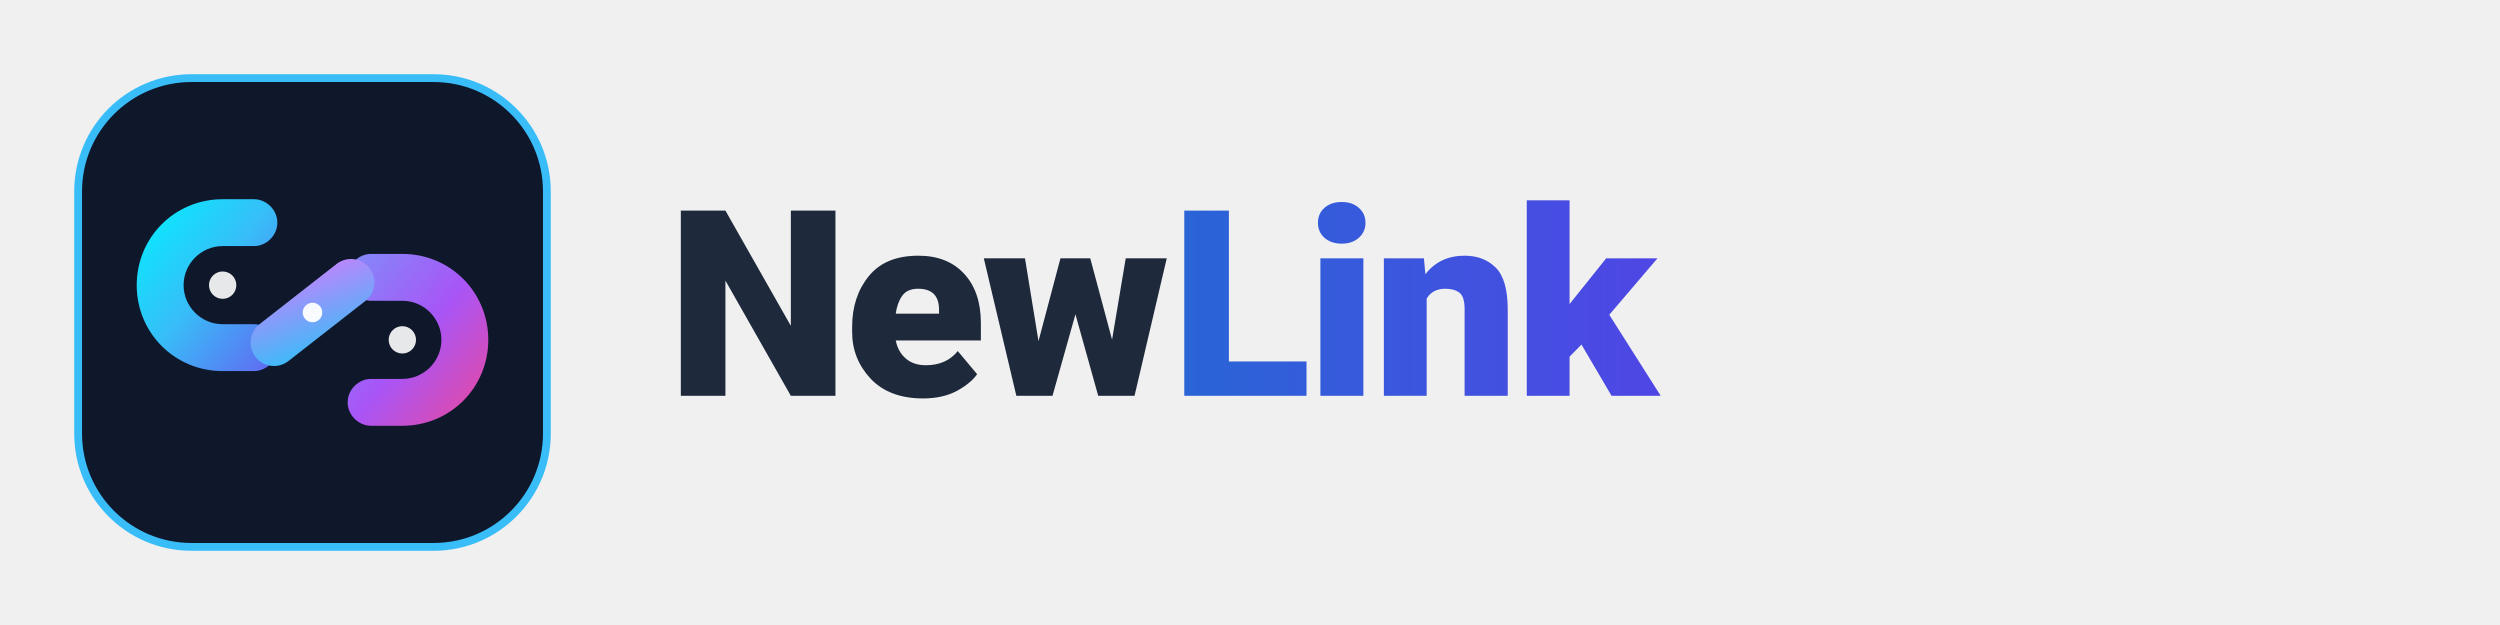
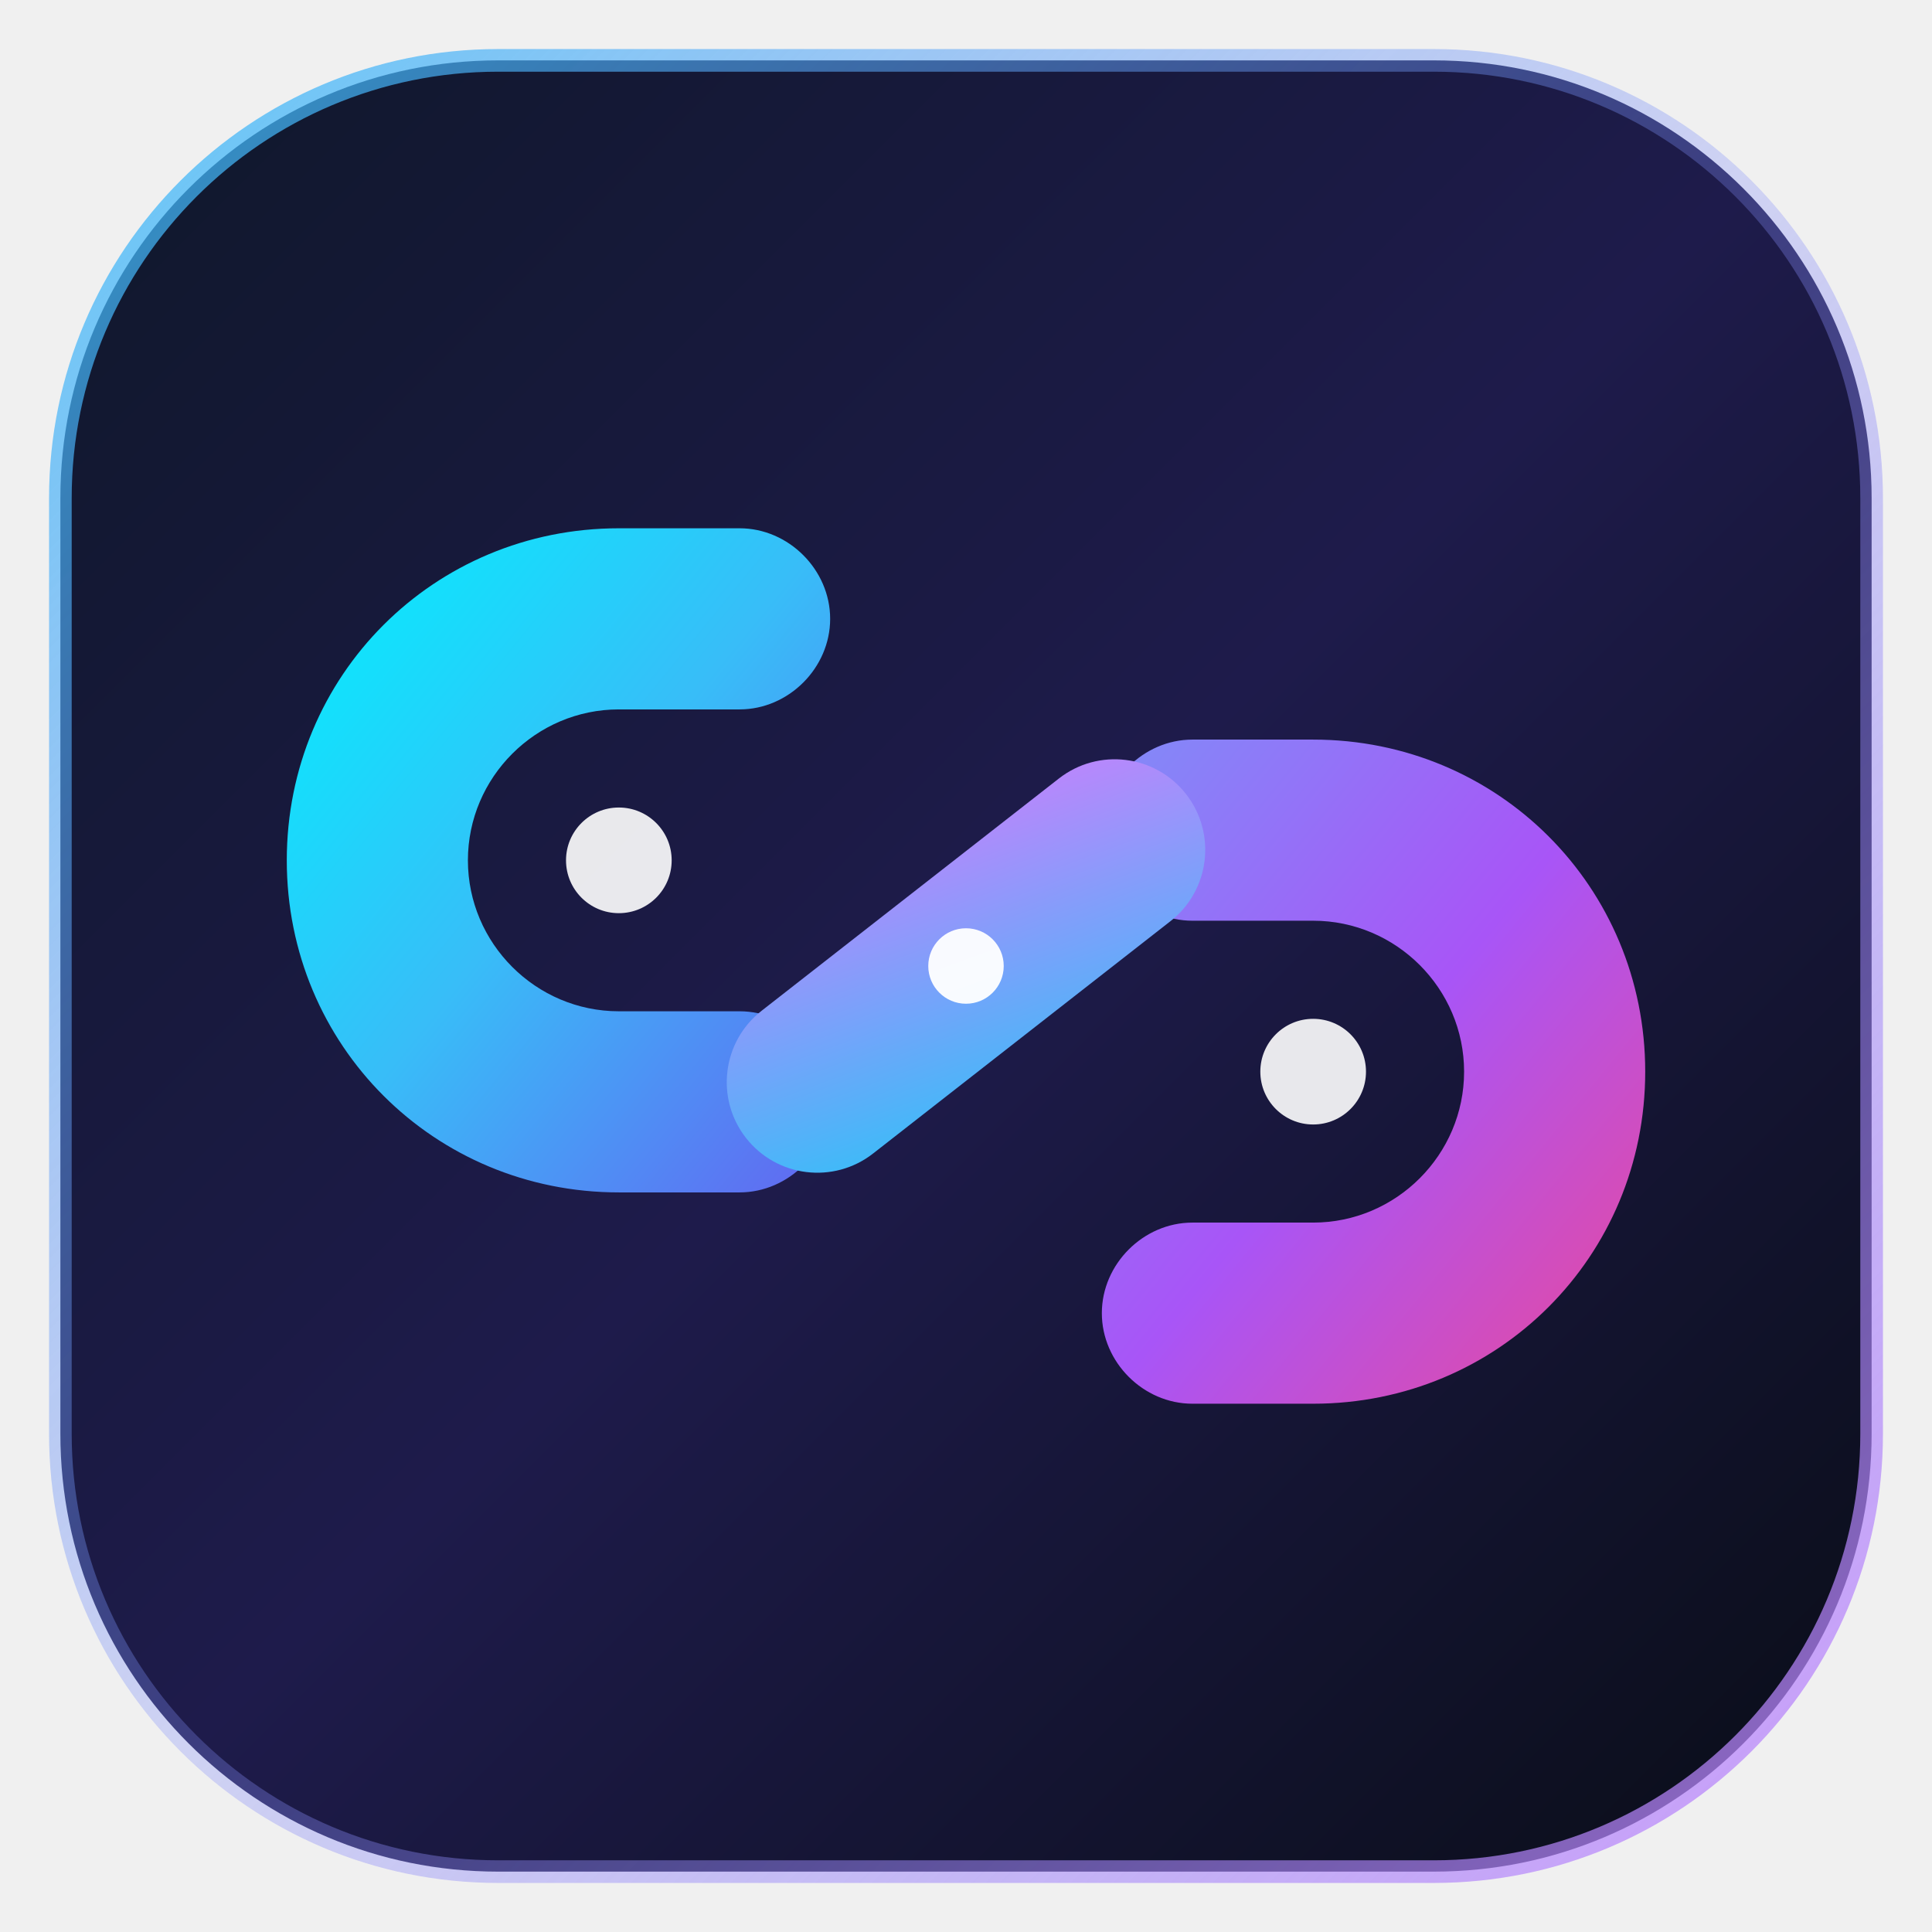
- <svg xmlns="http://www.w3.org/2000/svg" viewBox="0 0 240 60" width="240" height="60">
+ <svg xmlns="http://www.w3.org/2000/svg" viewBox="0 0 512 512" width="100%" height="100%">
  <defs>
+     <linearGradient id="bgGrad" x1="0%" y1="0%" x2="100%" y2="100%">
+       <stop offset="0%" stop-color="#0F172A" />
+       <stop offset="50%" stop-color="#1E1B4B" />
+       <stop offset="100%" stop-color="#090D16" />
+     </linearGradient>
+     <linearGradient id="borderGlow" x1="0%" y1="0%" x2="100%" y2="100%">
+       <stop offset="0%" stop-color="#38BDF8" stop-opacity="0.8" />
+       <stop offset="50%" stop-color="#818CF8" stop-opacity="0.3" />
+       <stop offset="100%" stop-color="#C084FC" stop-opacity="0.8" />
+     </linearGradient>
    <linearGradient id="linkGrad1" x1="0%" y1="0%" x2="100%" y2="100%">
      <stop offset="0%" stop-color="#00F2FE" />
      <stop offset="50%" stop-color="#38BDF8" />
      <stop offset="100%" stop-color="#6366F1" />
    </linearGradient>
    <linearGradient id="linkGrad2" x1="0%" y1="0%" x2="100%" y2="100%">
      <stop offset="0%" stop-color="#818CF8" />
      <stop offset="50%" stop-color="#A855F7" />
      <stop offset="100%" stop-color="#EC4899" />
    </linearGradient>
    <linearGradient id="accentGlow" x1="0%" y1="100%" x2="100%" y2="0%">
      <stop offset="0%" stop-color="#38BDF8" />
      <stop offset="100%" stop-color="#C084FC" />
    </linearGradient>
-     <linearGradient id="textGrad" x1="0%" y1="0%" x2="100%" y2="0%">
-       <stop offset="0%" stop-color="#0284C7" />
-       <stop offset="100%" stop-color="#4F46E5" />
-     </linearGradient>
  </defs>
-   <g transform="translate(6, 6) scale(0.09375)">
-     <rect x="16" y="16" width="480" height="480" rx="116" ry="116" fill="#0F172A" stroke="#38BDF8" stroke-width="8" />
+   <rect x="16" y="16" width="480" height="480" rx="116" ry="116" fill="url(#bgGrad)" stroke="url(#borderGlow)" stroke-width="6" />
+   <g id="link-glyph">
    <path d="M196 140 H164 C115 140 76 179 76 228 C76 277 115 316 164 316 H196 C209 316 220 305 220 292 C220 279 209 268 196 268 H164 C142 268 124 250 124 228 C124 206 142 188 164 188 H196 C209 188 220 177 220 164 C220 151 209 140 196 140 Z" fill="url(#linkGrad1)" />
    <path d="M316 372 H348 C397 372 436 333 436 284 C436 235 397 196 348 196 H316 C303 196 292 207 292 220 C292 233 303 244 316 244 H348 C370 244 388 262 388 284 C388 306 370 324 348 324 H316 C303 324 292 335 292 348 C292 361 303 372 316 372 Z" fill="url(#linkGrad2)" />
    <rect x="182" y="232" width="148" height="48" rx="24" transform="rotate(-38 256 256)" fill="url(#accentGlow)" />
    <circle cx="164" cy="228" r="14" fill="#FFFFFF" opacity="0.9" />
    <circle cx="348" cy="284" r="14" fill="#FFFFFF" opacity="0.9" />
    <circle cx="256" cy="256" r="10" fill="#FFFFFF" opacity="0.95" />
  </g>
-   <text x="64" y="38" font-family="-apple-system, BlinkMacSystemFont, 'Segoe UI', Roboto, 'Helvetica Neue', Arial, sans-serif" font-size="25" font-weight="900" fill="#1E293B" letter-spacing="-0.5">New<tspan fill="url(#textGrad)">Link</tspan>
-   </text>
</svg>
